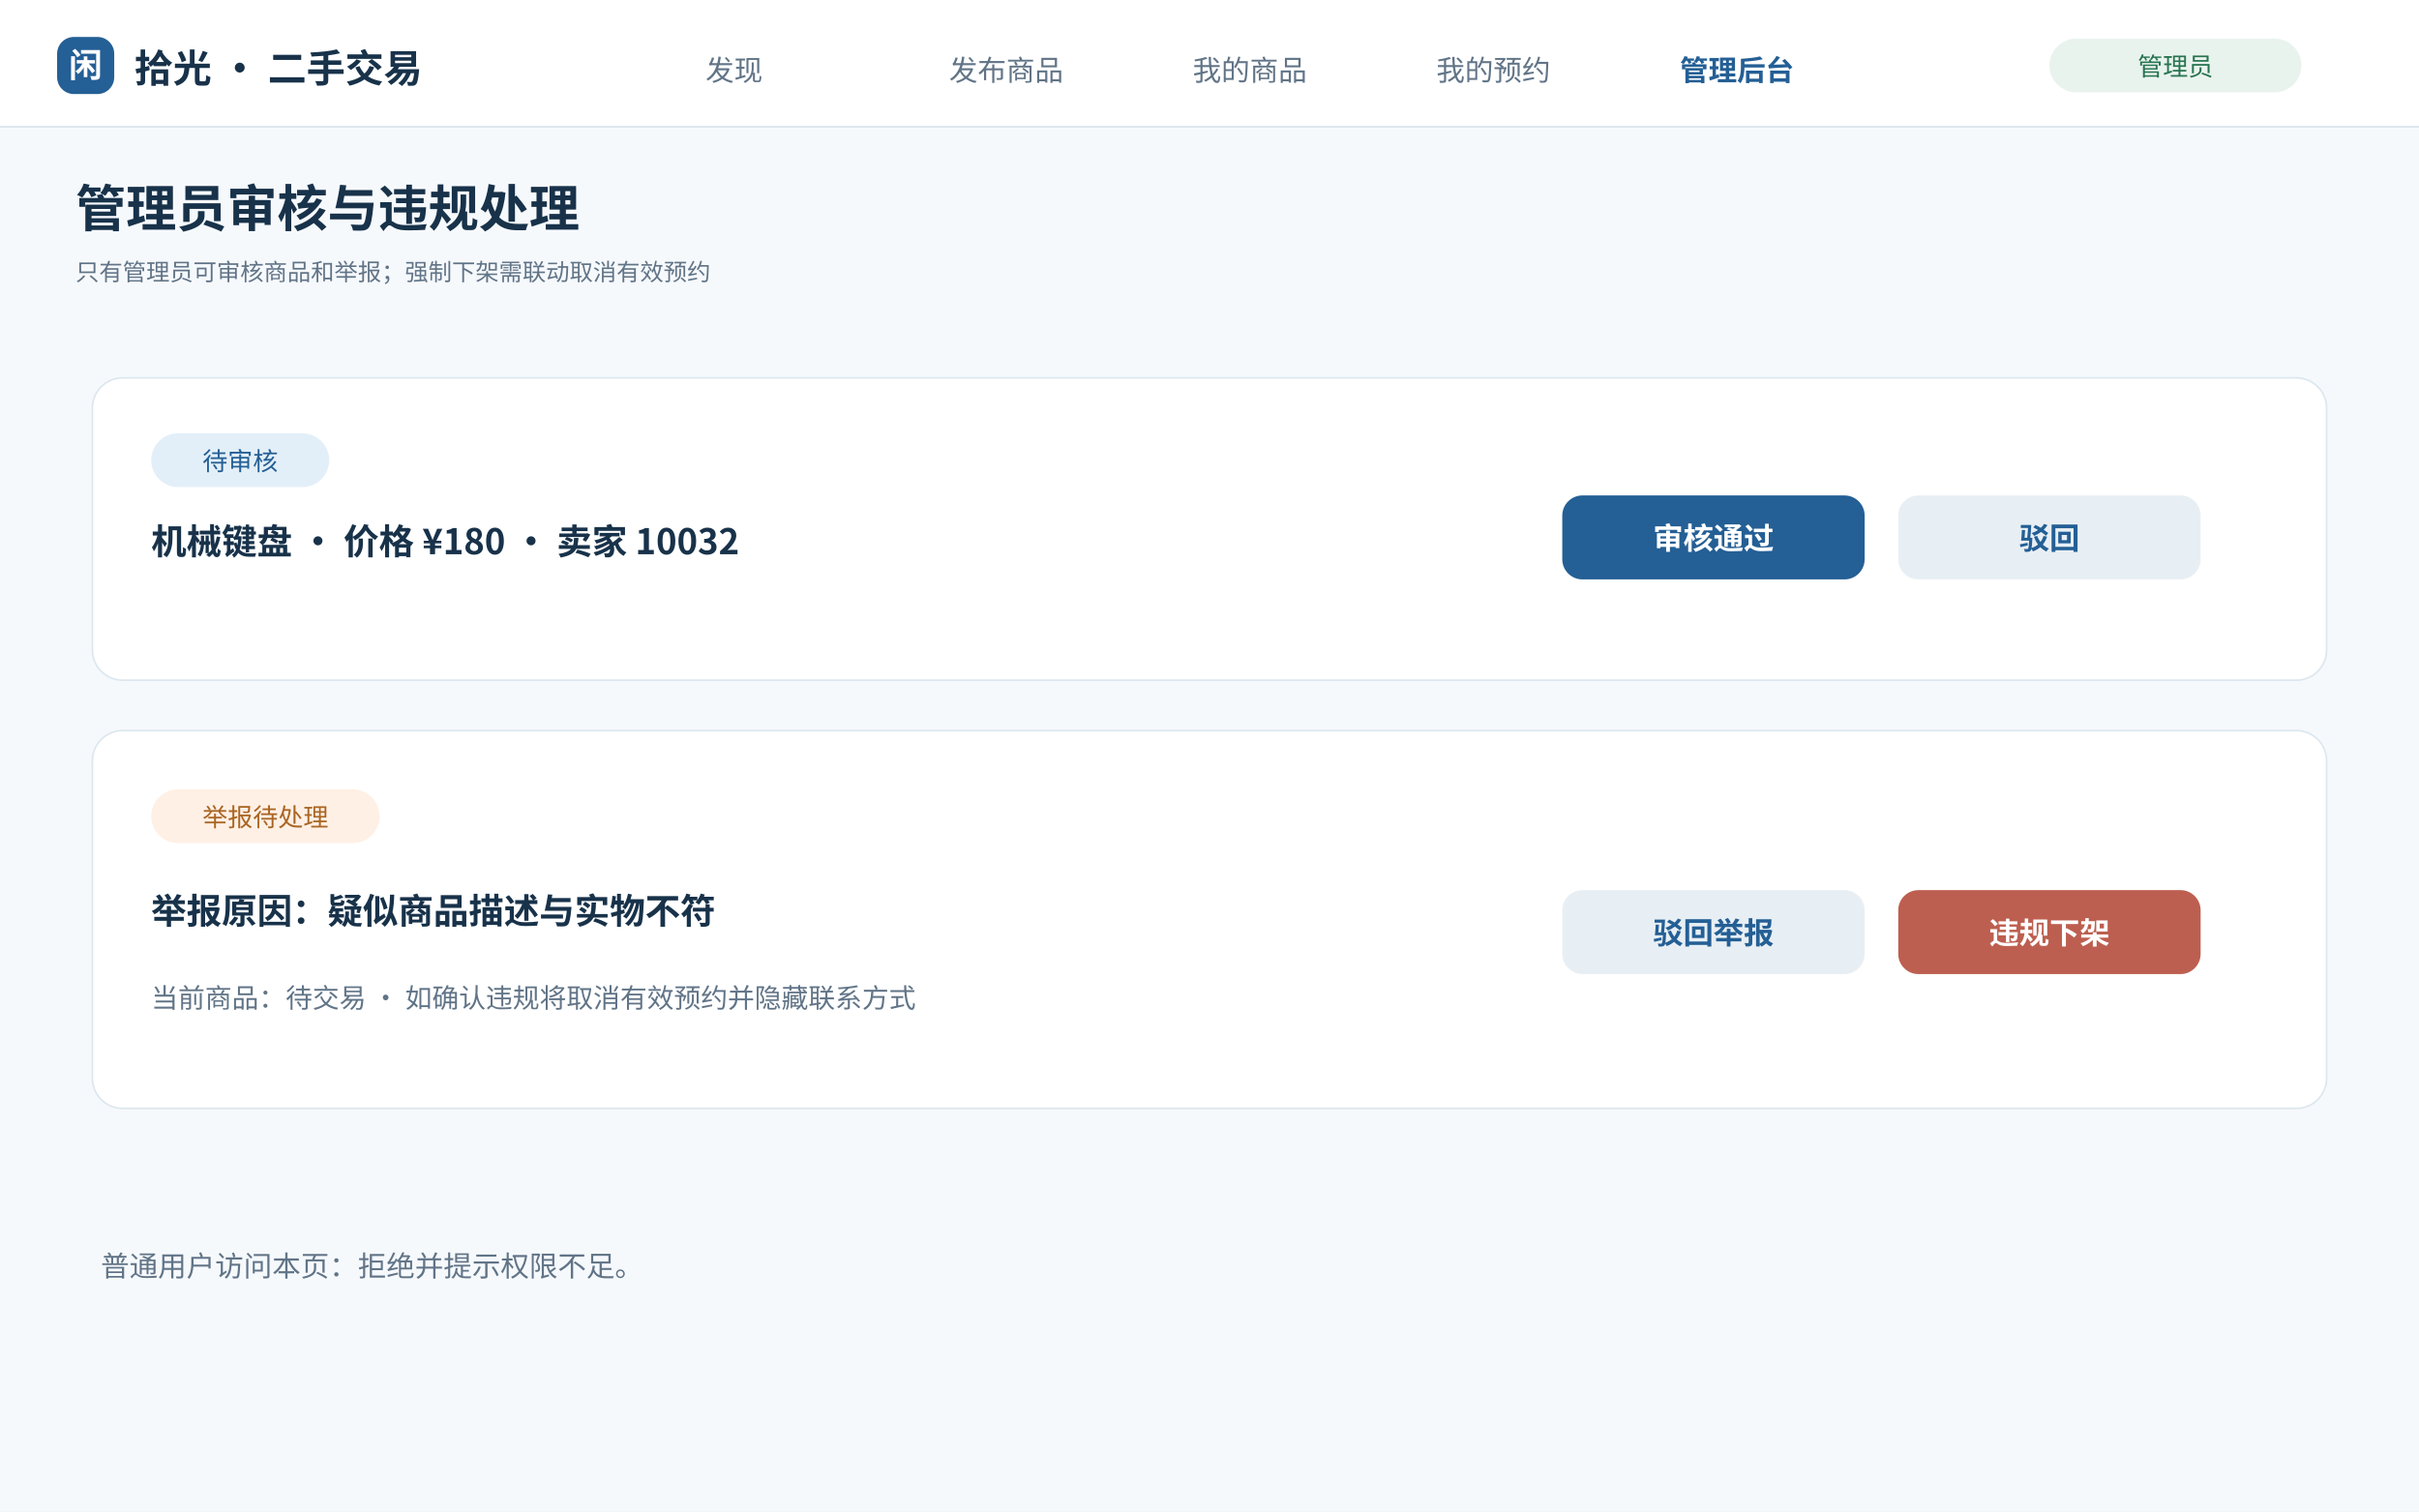
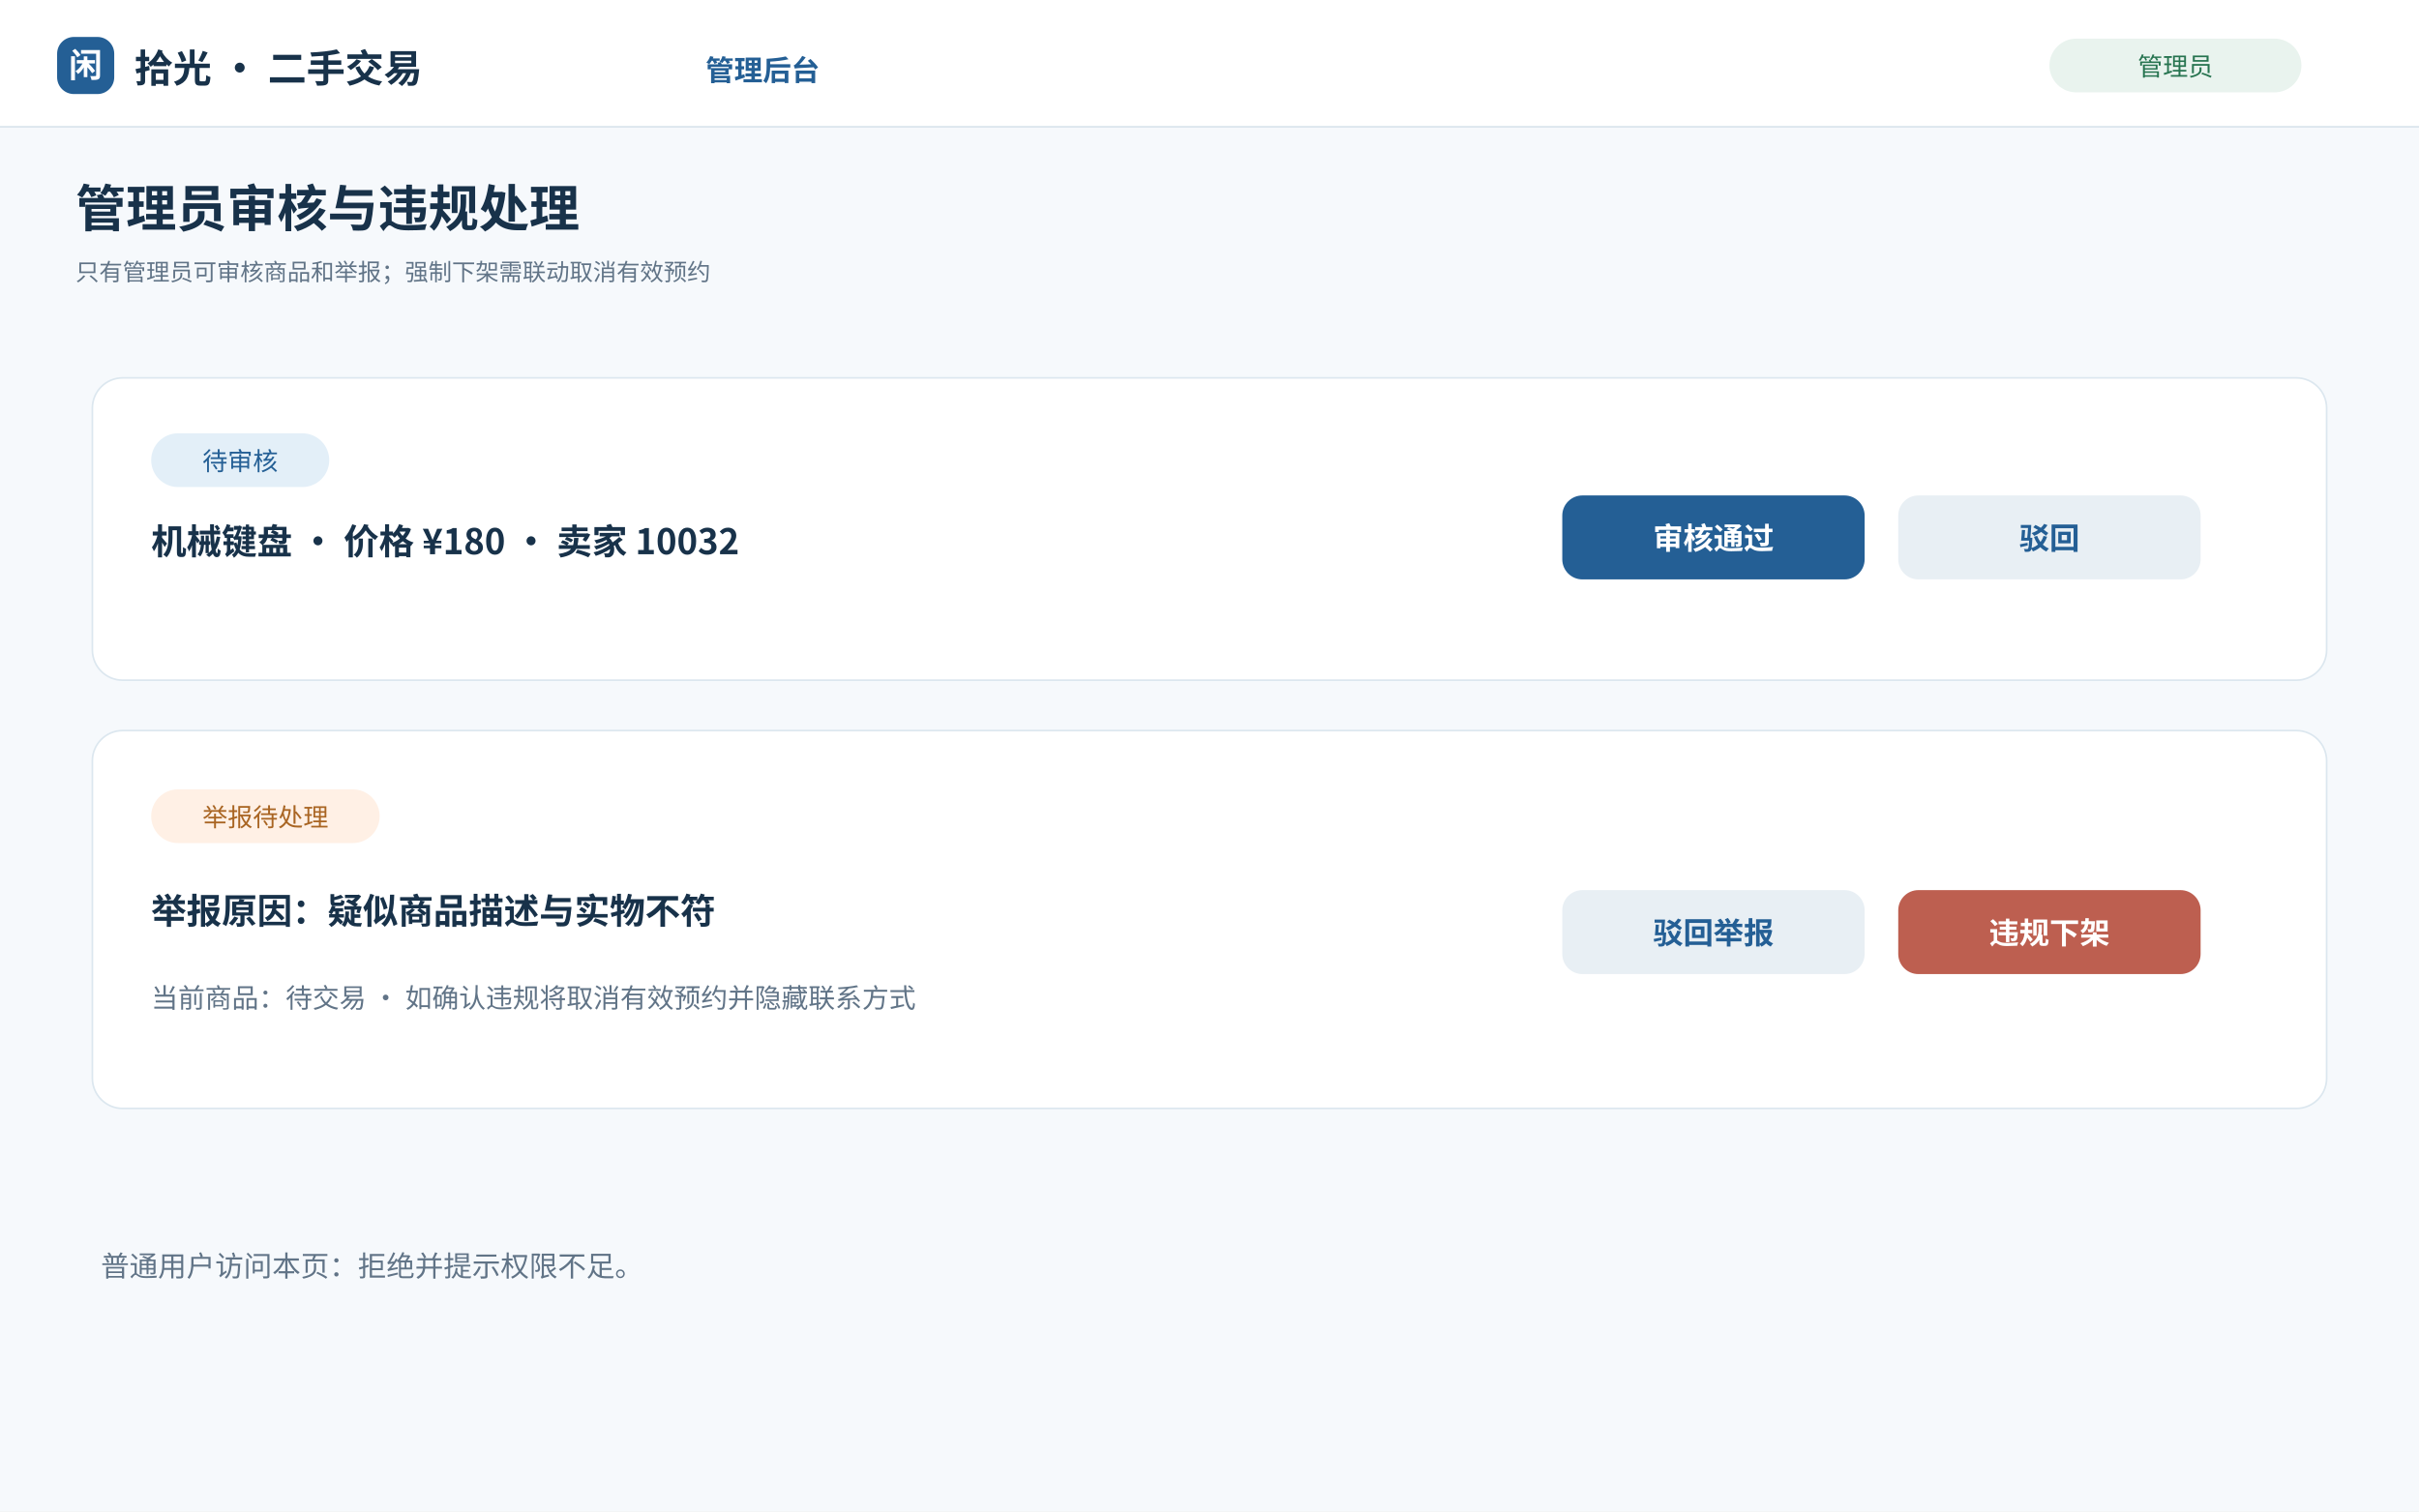
<svg xmlns="http://www.w3.org/2000/svg" width="1440" height="900" viewBox="0 0 1440 900">
  <rect x="0" y="0" width="1440" height="900" rx="0" fill="#F6F9FC" stroke="none" stroke-width="1" />
  <rect x="0" y="0" width="1440" height="76" rx="0" fill="#FFFFFF" stroke="none" stroke-width="1" />
  <rect x="0" y="75" width="1440" height="1" rx="0" fill="#D9E4EC" stroke="none" stroke-width="1" />
  <rect x="34" y="22" width="34" height="34" rx="10" fill="#245F95" stroke="none" stroke-width="1" />
  <text x="51" y="46" fill="#FFFFFF" font-family="Microsoft YaHei, Noto Sans CJK SC, sans-serif" font-size="20" font-weight="700" text-anchor="middle">闲</text>
  <text x="80" y="49" fill="#18324A" font-family="Microsoft YaHei, Noto Sans CJK SC, sans-serif" font-size="23" font-weight="700" text-anchor="start">拾光 · 二手交易</text>
-   <text x="420" y="48" fill="#617487" font-family="Microsoft YaHei, Noto Sans CJK SC, sans-serif" font-size="17" font-weight="400" text-anchor="start">发现</text>
-   <text x="565" y="48" fill="#617487" font-family="Microsoft YaHei, Noto Sans CJK SC, sans-serif" font-size="17" font-weight="400" text-anchor="start">发布商品</text>
-   <text x="710" y="48" fill="#617487" font-family="Microsoft YaHei, Noto Sans CJK SC, sans-serif" font-size="17" font-weight="400" text-anchor="start">我的商品</text>
-   <text x="855" y="48" fill="#617487" font-family="Microsoft YaHei, Noto Sans CJK SC, sans-serif" font-size="17" font-weight="400" text-anchor="start">我的预约</text>
-   <text x="1000" y="48" fill="#245F95" font-family="Microsoft YaHei, Noto Sans CJK SC, sans-serif" font-size="17" font-weight="600" text-anchor="start">管理后台</text>
+   <text x="420" y="48" fill="#245F95" font-family="Microsoft YaHei, Noto Sans CJK SC, sans-serif" font-size="17" font-weight="600" text-anchor="start">管理后台</text>
  <rect x="1220" y="23" width="150" height="32" rx="16" fill="#E9F3EE" stroke="none" stroke-width="1" />
  <text x="1295.0" y="45" fill="#277450" font-family="Microsoft YaHei, Noto Sans CJK SC, sans-serif" font-size="15" font-weight="500" text-anchor="middle">管理员</text>
  <text x="45" y="135" fill="#18324A" font-family="Microsoft YaHei, Noto Sans CJK SC, sans-serif" font-size="30" font-weight="700" text-anchor="start">管理员审核与违规处理</text>
  <text x="45" y="167" fill="#617487" font-family="Microsoft YaHei, Noto Sans CJK SC, sans-serif" font-size="14" font-weight="400" text-anchor="start">只有管理员可审核商品和举报；强制下架需联动取消有效预约</text>
  <rect x="55" y="225" width="1330" height="180" rx="18" fill="#FFFFFF" stroke="#DCE7EF" stroke-width="1" />
  <rect x="90" y="258" width="106" height="32" rx="16" fill="#E3EFF8" stroke="none" stroke-width="1" />
  <text x="143.0" y="280" fill="#245F95" font-family="Microsoft YaHei, Noto Sans CJK SC, sans-serif" font-size="15" font-weight="500" text-anchor="middle">待审核</text>
  <text x="90" y="330" fill="#18324A" font-family="Microsoft YaHei, Noto Sans CJK SC, sans-serif" font-size="21" font-weight="700" text-anchor="start">机械键盘 · 价格 ¥180 · 卖家 10032</text>
  <rect x="930" y="295" width="180" height="50" rx="12" fill="#245F95" stroke="none" stroke-width="1" />
  <text x="1020.0" y="327" fill="#FFFFFF" font-family="Microsoft YaHei, Noto Sans CJK SC, sans-serif" font-size="18" font-weight="600" text-anchor="middle">审核通过</text>
  <rect x="1130" y="295" width="180" height="50" rx="12" fill="#E8EFF4" stroke="none" stroke-width="1" />
  <text x="1220.0" y="327" fill="#245F95" font-family="Microsoft YaHei, Noto Sans CJK SC, sans-serif" font-size="18" font-weight="600" text-anchor="middle">驳回</text>
  <rect x="55" y="435" width="1330" height="225" rx="18" fill="#FFFFFF" stroke="#DCE7EF" stroke-width="1" />
  <rect x="90" y="470" width="136" height="32" rx="16" fill="#FFF0E5" stroke="none" stroke-width="1" />
  <text x="158.0" y="492" fill="#A96523" font-family="Microsoft YaHei, Noto Sans CJK SC, sans-serif" font-size="15" font-weight="500" text-anchor="middle">举报待处理</text>
  <text x="90" y="550" fill="#18324A" font-family="Microsoft YaHei, Noto Sans CJK SC, sans-serif" font-size="21" font-weight="600" text-anchor="start">举报原因：疑似商品描述与实物不符</text>
  <text x="90" y="600" fill="#617487" font-family="Microsoft YaHei, Noto Sans CJK SC, sans-serif" font-size="16" font-weight="400" text-anchor="start">当前商品：待交易  ·  如确认违规将取消有效预约并隐藏联系方式</text>
  <rect x="930" y="530" width="180" height="50" rx="12" fill="#E8EFF4" stroke="none" stroke-width="1" />
  <text x="1020.0" y="562" fill="#245F95" font-family="Microsoft YaHei, Noto Sans CJK SC, sans-serif" font-size="18" font-weight="600" text-anchor="middle">驳回举报</text>
  <rect x="1130" y="530" width="180" height="50" rx="12" fill="#BD5F50" stroke="none" stroke-width="1" />
  <text x="1220.0" y="562" fill="#FFFFFF" font-family="Microsoft YaHei, Noto Sans CJK SC, sans-serif" font-size="18" font-weight="600" text-anchor="middle">违规下架</text>
  <text x="60" y="760" fill="#617487" font-family="Microsoft YaHei, Noto Sans CJK SC, sans-serif" font-size="17" font-weight="400" text-anchor="start">普通用户访问本页：拒绝并提示权限不足。</text>
</svg>
